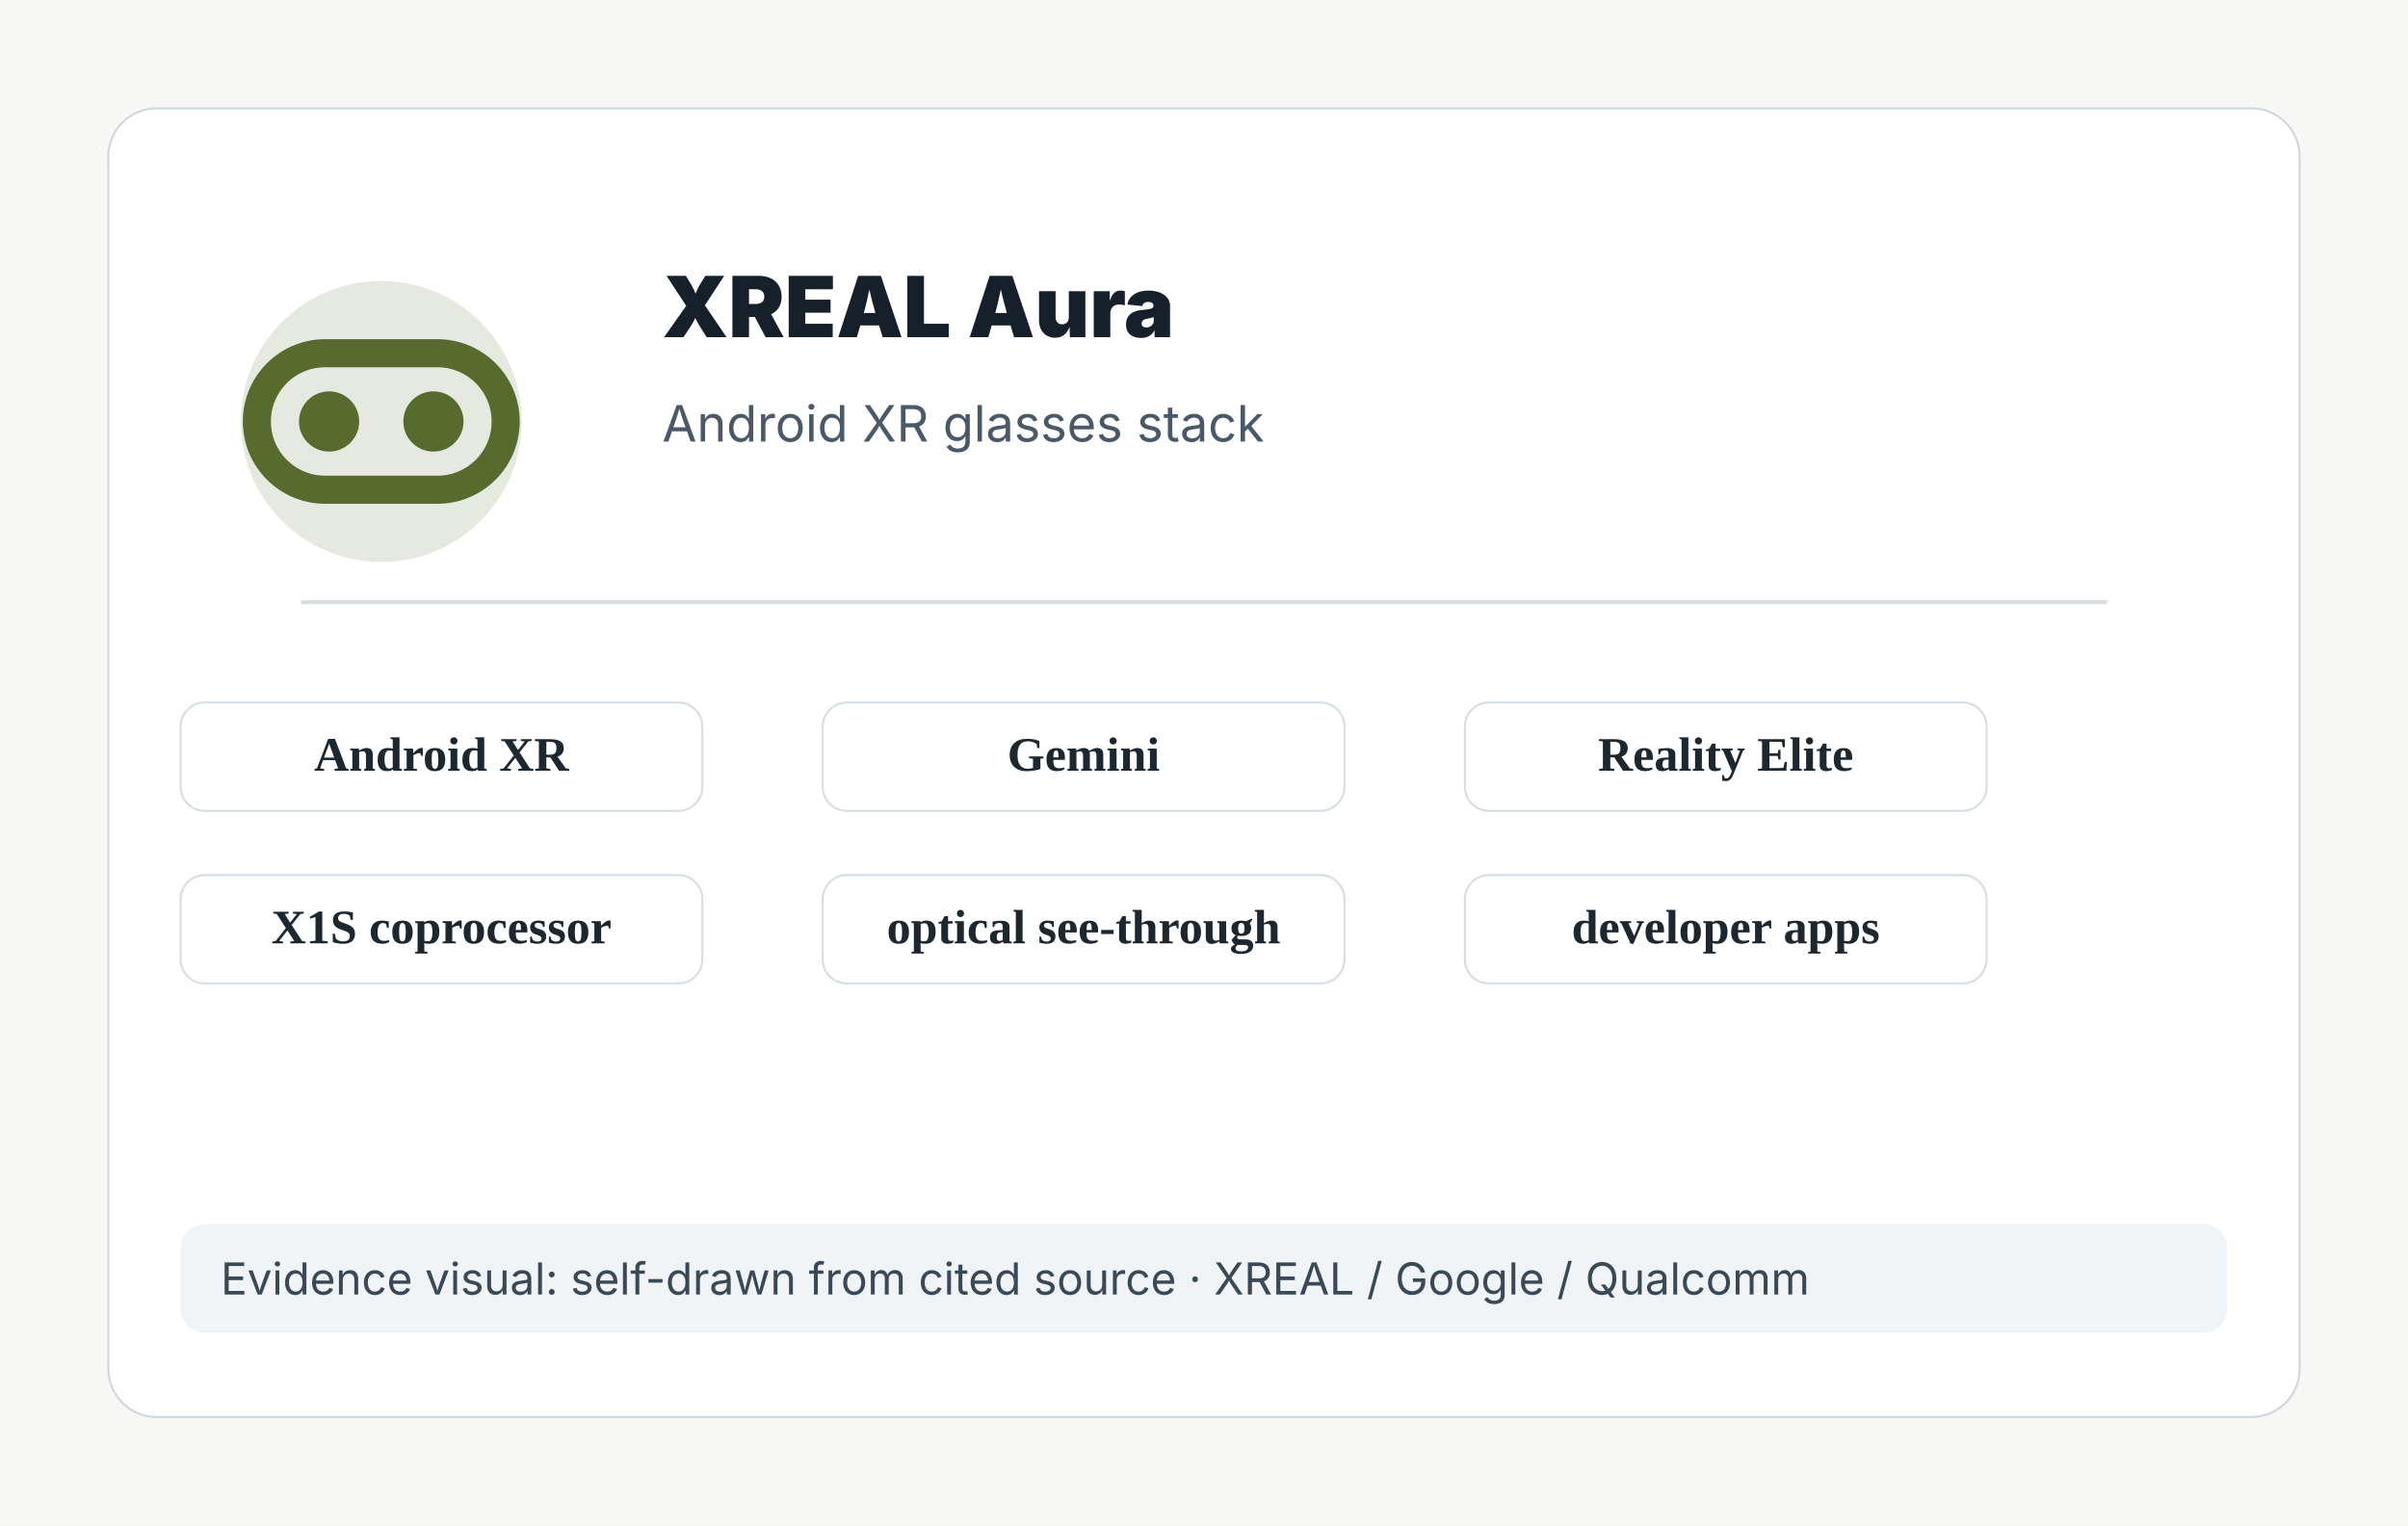
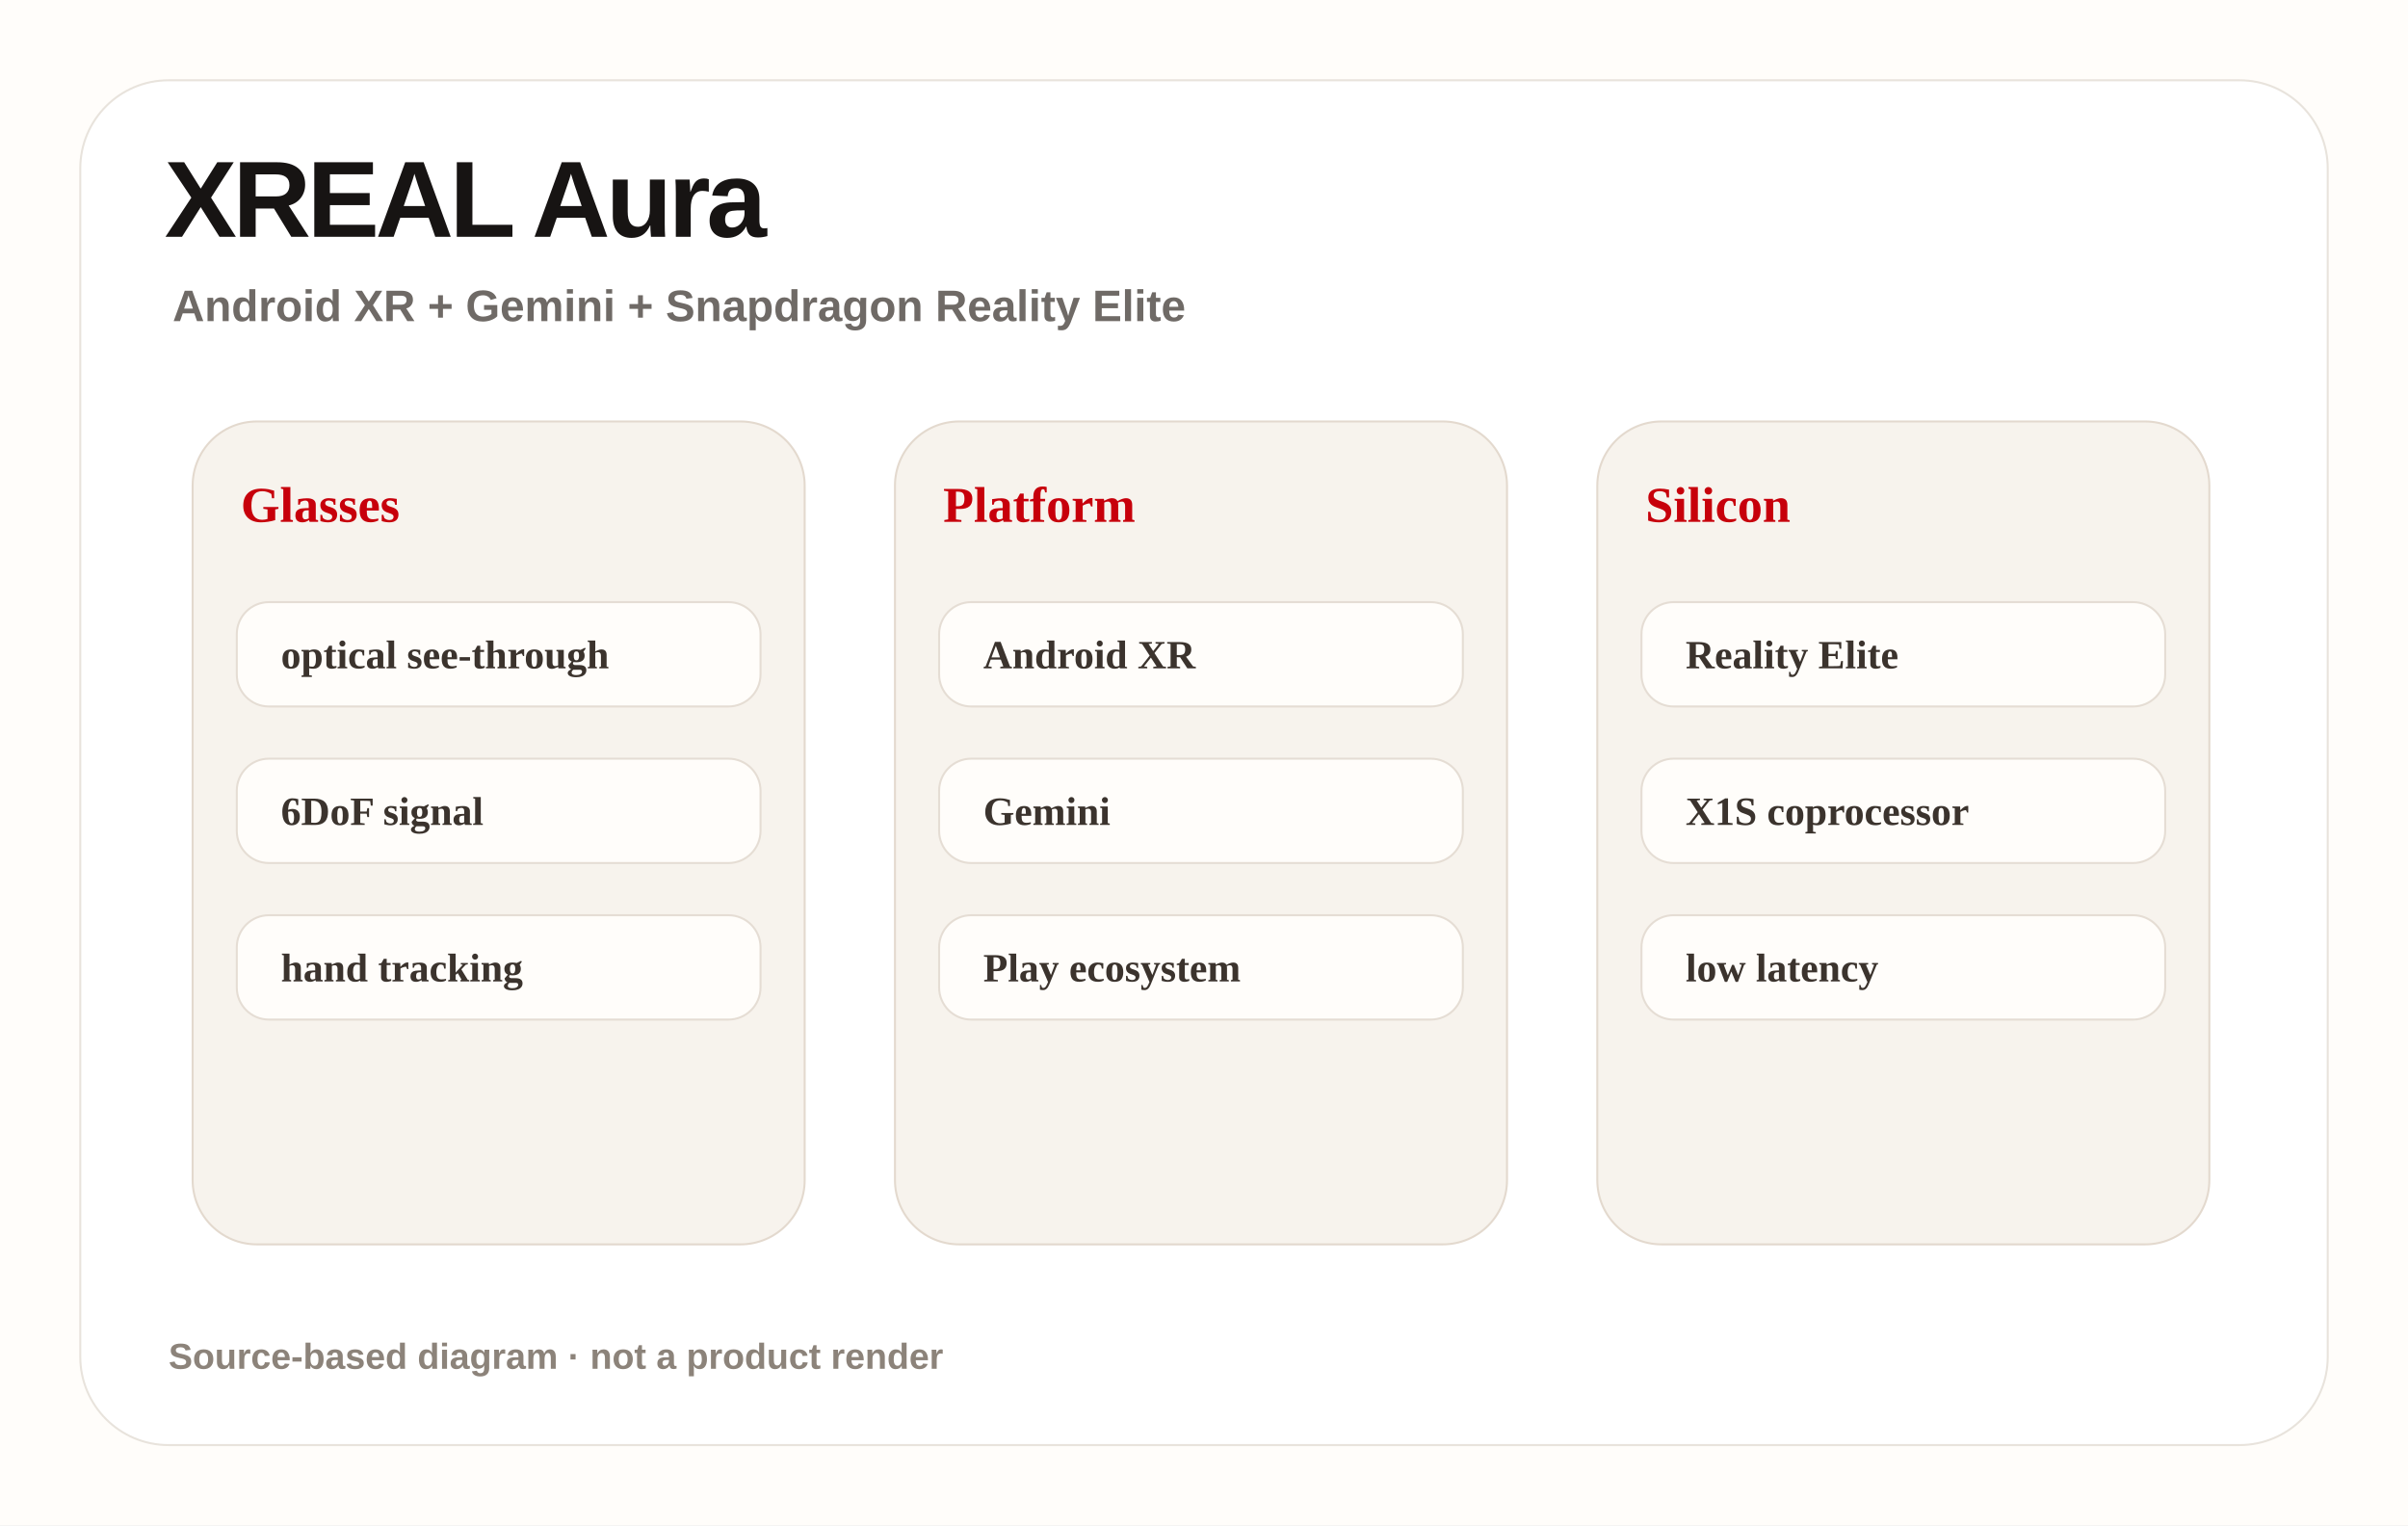
- <svg xmlns="http://www.w3.org/2000/svg" width="1200" height="760" viewBox="0 0 1200 760">
-   <rect width="1200" height="760" fill="#f7f8f6" />
-   <rect x="54" y="54" width="1092" height="652" rx="24" fill="#ffffff" stroke="#cfd7dd" />
-   <circle cx="190" cy="210" r="70" fill="#576b2f" opacity="0.15" />
-   <rect x="128" y="176" width="124" height="68" rx="34" fill="none" stroke="#576b2f" stroke-width="14" />
-   <circle cx="164" cy="210" r="15" fill="#576b2f" />
-   <circle cx="216" cy="210" r="15" fill="#576b2f" />
-   <text x="330" y="168" font-family="Inter,Arial,sans-serif" font-size="42" font-weight="900" fill="#16202a">XREAL Aura</text>
-   <text x="330" y="220" font-family="Inter,Arial,sans-serif" font-size="25" fill="#4a5967">Android XR glasses stack</text>
-   <path d="M150 300 H1050" stroke="#d7dde2" stroke-width="2" />
-   <rect x="90" y="350" width="260" height="54" rx="12" fill="#fff" stroke="#d6dde4" />
-   <text x="220" y="384" text-anchor="middle" font-size="24" font-weight="700" fill="#1d2730">Android XR</text>
-   <rect x="410" y="350" width="260" height="54" rx="12" fill="#fff" stroke="#d6dde4" />
-   <text x="540" y="384" text-anchor="middle" font-size="24" font-weight="700" fill="#1d2730">Gemini</text>
-   <rect x="730" y="350" width="260" height="54" rx="12" fill="#fff" stroke="#d6dde4" />
-   <text x="860" y="384" text-anchor="middle" font-size="24" font-weight="700" fill="#1d2730">Reality Elite</text>
-   <rect x="90" y="436" width="260" height="54" rx="12" fill="#fff" stroke="#d6dde4" />
-   <text x="220" y="470" text-anchor="middle" font-size="24" font-weight="700" fill="#1d2730">X1S coprocessor</text>
-   <rect x="410" y="436" width="260" height="54" rx="12" fill="#fff" stroke="#d6dde4" />
-   <text x="540" y="470" text-anchor="middle" font-size="24" font-weight="700" fill="#1d2730">optical see-through</text>
-   <rect x="730" y="436" width="260" height="54" rx="12" fill="#fff" stroke="#d6dde4" />
-   <text x="860" y="470" text-anchor="middle" font-size="24" font-weight="700" fill="#1d2730">developer apps</text>
-   <rect x="90" y="610" width="1020" height="54" rx="12" fill="#f0f4f7" />
-   <text x="110" y="645" font-family="Inter,Arial,sans-serif" font-size="22" fill="#394957">Evidence visual: self-drawn from cited source · XREAL / Google / Qualcomm</text>
+ <svg xmlns="http://www.w3.org/2000/svg" width="1200" height="760" viewBox="0 0 1200 760" role="img" aria-label="XREAL Aura">
+   <rect width="1200" height="760" fill="#fffdfa" />
+   <rect x="40" y="40" width="1120" height="680" rx="44" fill="#ffffff" stroke="#e8e3dc" />
+   <text x="82" y="118" font-family="Aptos, Arial, sans-serif" font-size="54" font-weight="950" letter-spacing="-2" fill="#171413">XREAL Aura</text>
+   <text x="86" y="160" font-family="Aptos, Arial, sans-serif" font-size="22" font-weight="700" fill="#6f6a66">Android XR + Gemini + Snapdragon Reality Elite</text>
+   <rect x="96" y="210" width="305" height="410" rx="32" fill="#f7f3ed" stroke="#e3d9ce" />
+   <text x="120" y="260" font-size="25" font-weight="900" fill="#c7000b">Glasses</text>
+   <rect x="118" y="300" width="261" height="52" rx="16" fill="#fffdfa" stroke="#e5ddd4" />
+   <text x="140" y="333" font-size="20" font-weight="700" fill="#3b332d">optical see-through</text>
+   <rect x="118" y="378" width="261" height="52" rx="16" fill="#fffdfa" stroke="#e5ddd4" />
+   <text x="140" y="411" font-size="20" font-weight="700" fill="#3b332d">6DoF signal</text>
+   <rect x="118" y="456" width="261" height="52" rx="16" fill="#fffdfa" stroke="#e5ddd4" />
+   <text x="140" y="489" font-size="20" font-weight="700" fill="#3b332d">hand tracking</text>
+   <rect x="446" y="210" width="305" height="410" rx="32" fill="#f7f3ed" stroke="#e3d9ce" />
+   <text x="470" y="260" font-size="25" font-weight="900" fill="#c7000b">Platform</text>
+   <rect x="468" y="300" width="261" height="52" rx="16" fill="#fffdfa" stroke="#e5ddd4" />
+   <text x="490" y="333" font-size="20" font-weight="700" fill="#3b332d">Android XR</text>
+   <rect x="468" y="378" width="261" height="52" rx="16" fill="#fffdfa" stroke="#e5ddd4" />
+   <text x="490" y="411" font-size="20" font-weight="700" fill="#3b332d">Gemini</text>
+   <rect x="468" y="456" width="261" height="52" rx="16" fill="#fffdfa" stroke="#e5ddd4" />
+   <text x="490" y="489" font-size="20" font-weight="700" fill="#3b332d">Play ecosystem</text>
+   <rect x="796" y="210" width="305" height="410" rx="32" fill="#f7f3ed" stroke="#e3d9ce" />
+   <text x="820" y="260" font-size="25" font-weight="900" fill="#c7000b">Silicon</text>
+   <rect x="818" y="300" width="261" height="52" rx="16" fill="#fffdfa" stroke="#e5ddd4" />
+   <text x="840" y="333" font-size="20" font-weight="700" fill="#3b332d">Reality Elite</text>
+   <rect x="818" y="378" width="261" height="52" rx="16" fill="#fffdfa" stroke="#e5ddd4" />
+   <text x="840" y="411" font-size="20" font-weight="700" fill="#3b332d">X1S coprocessor</text>
+   <rect x="818" y="456" width="261" height="52" rx="16" fill="#fffdfa" stroke="#e5ddd4" />
+   <text x="840" y="489" font-size="20" font-weight="700" fill="#3b332d">low latency</text>
+   <text x="84" y="682" font-family="Aptos, Arial, sans-serif" font-size="18" font-weight="700" fill="#8c837a">Source-based diagram · not a product render</text>
</svg>
